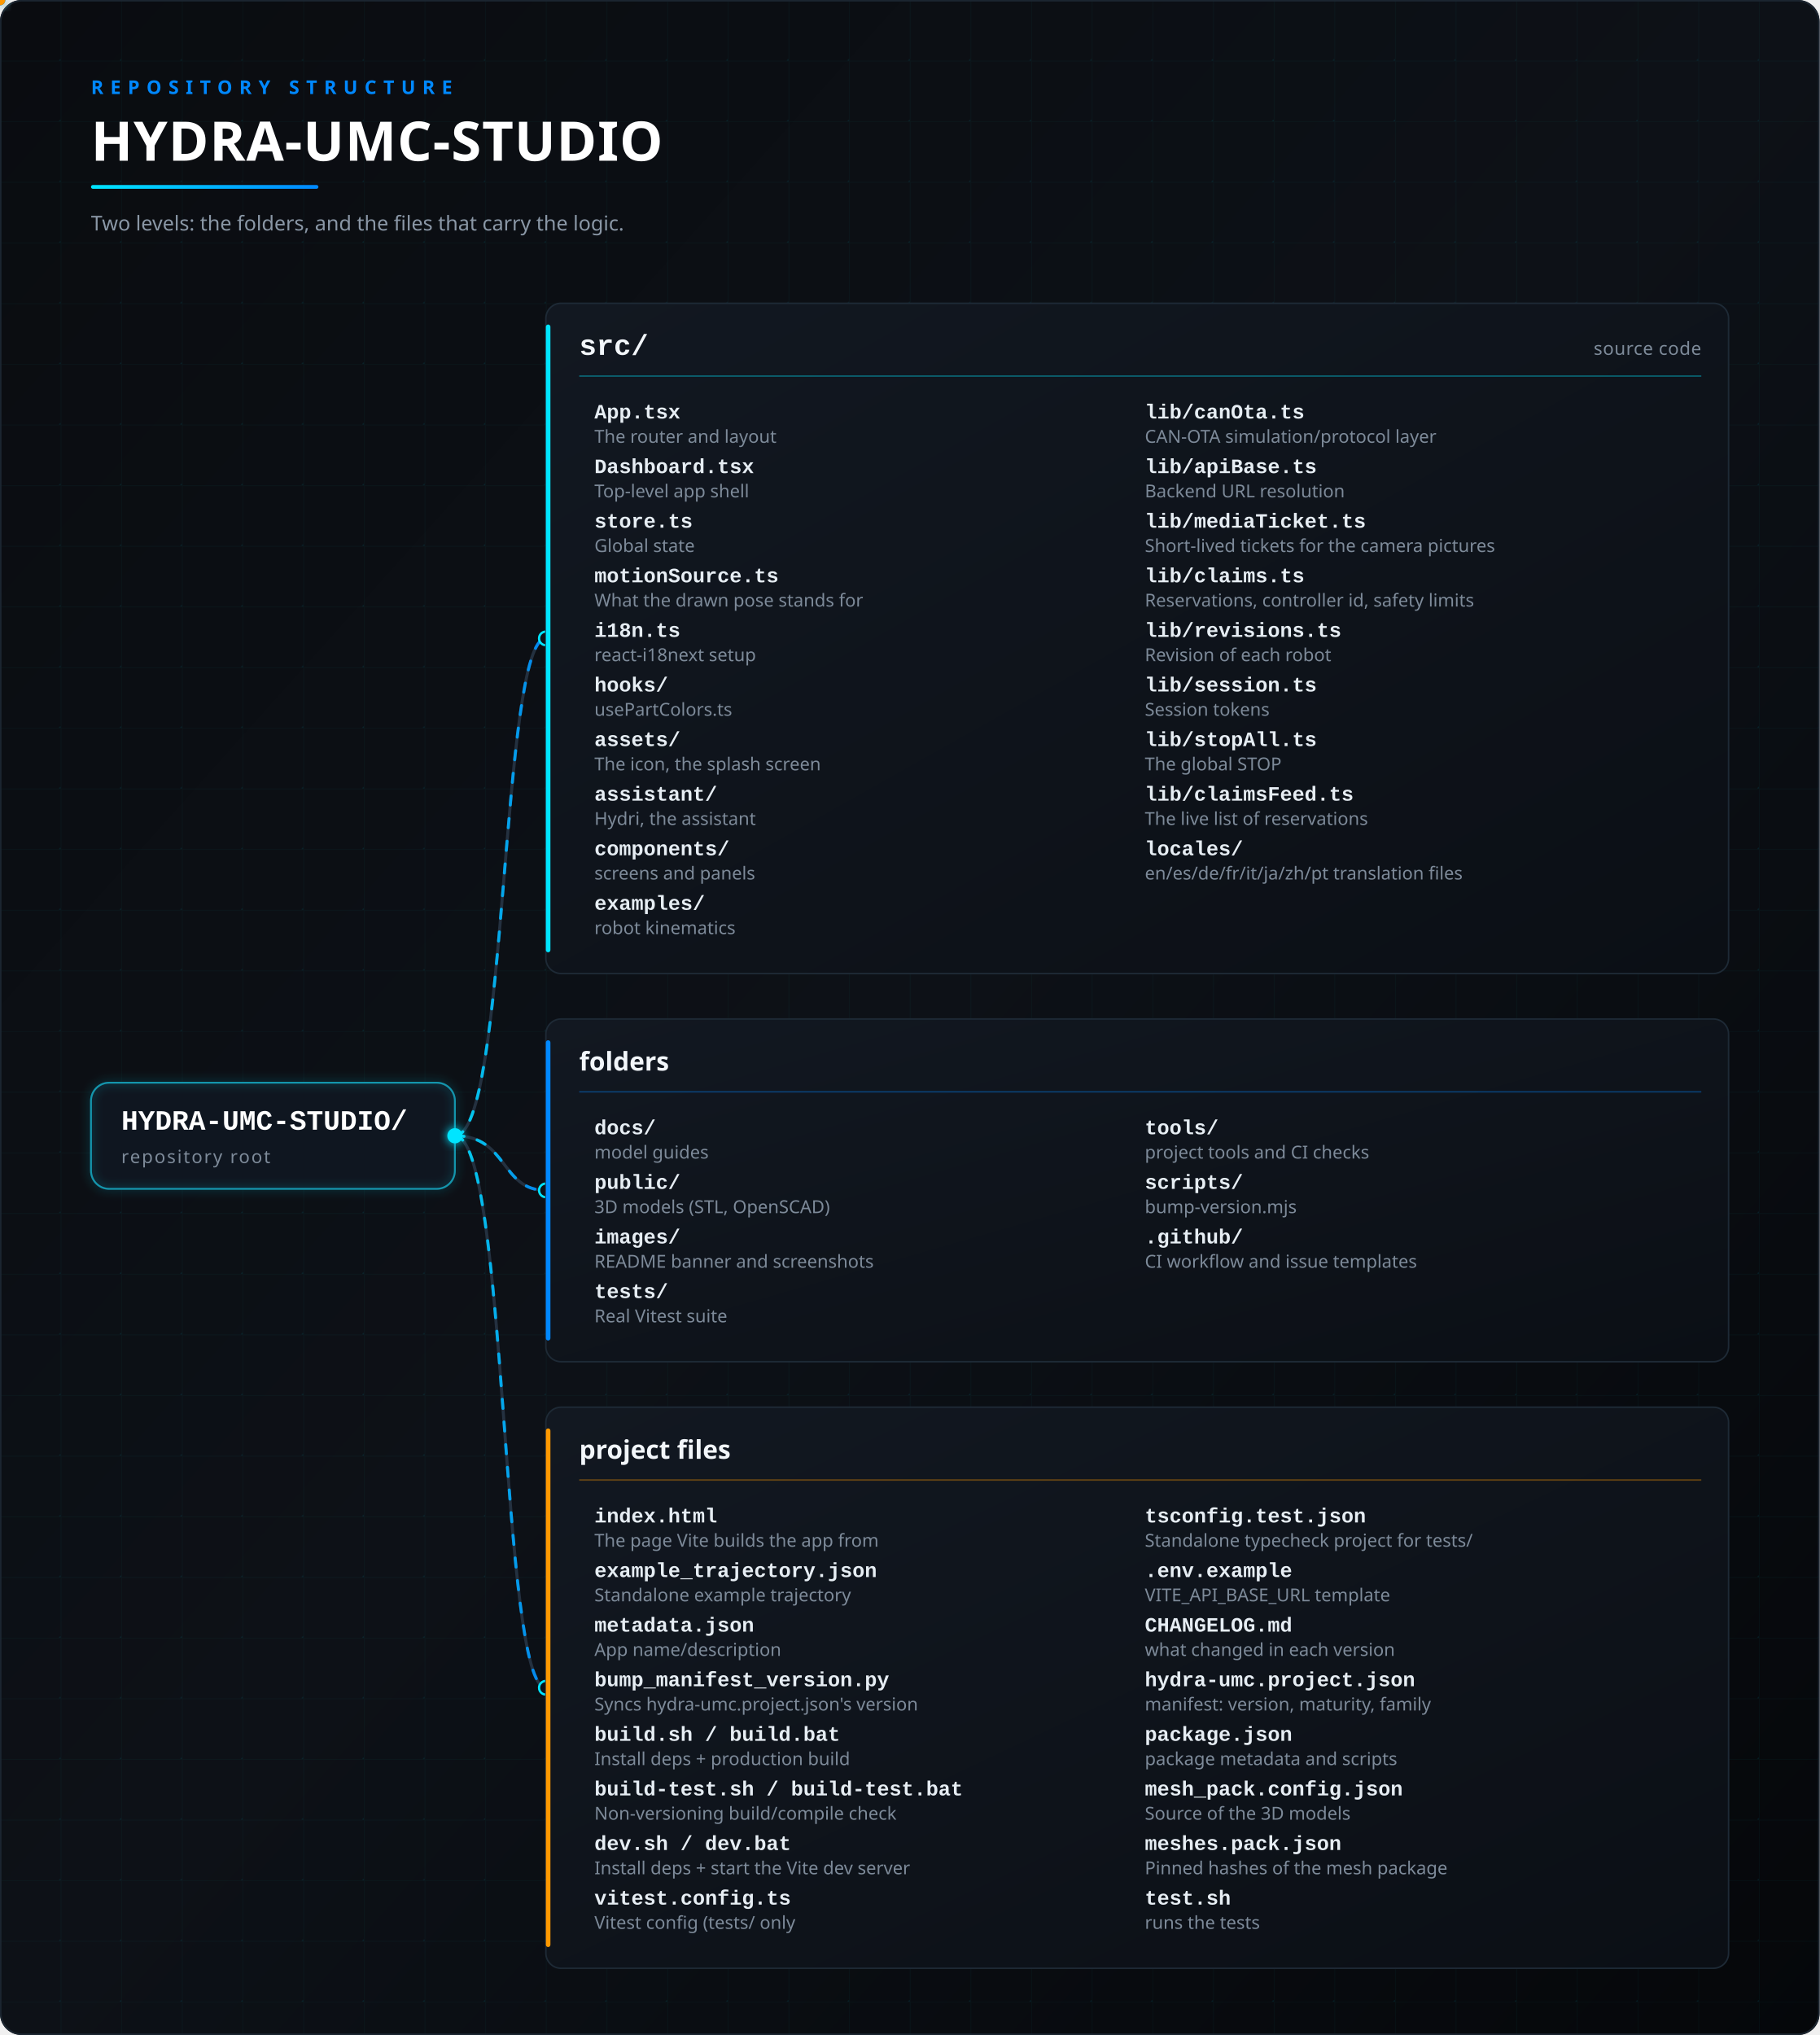
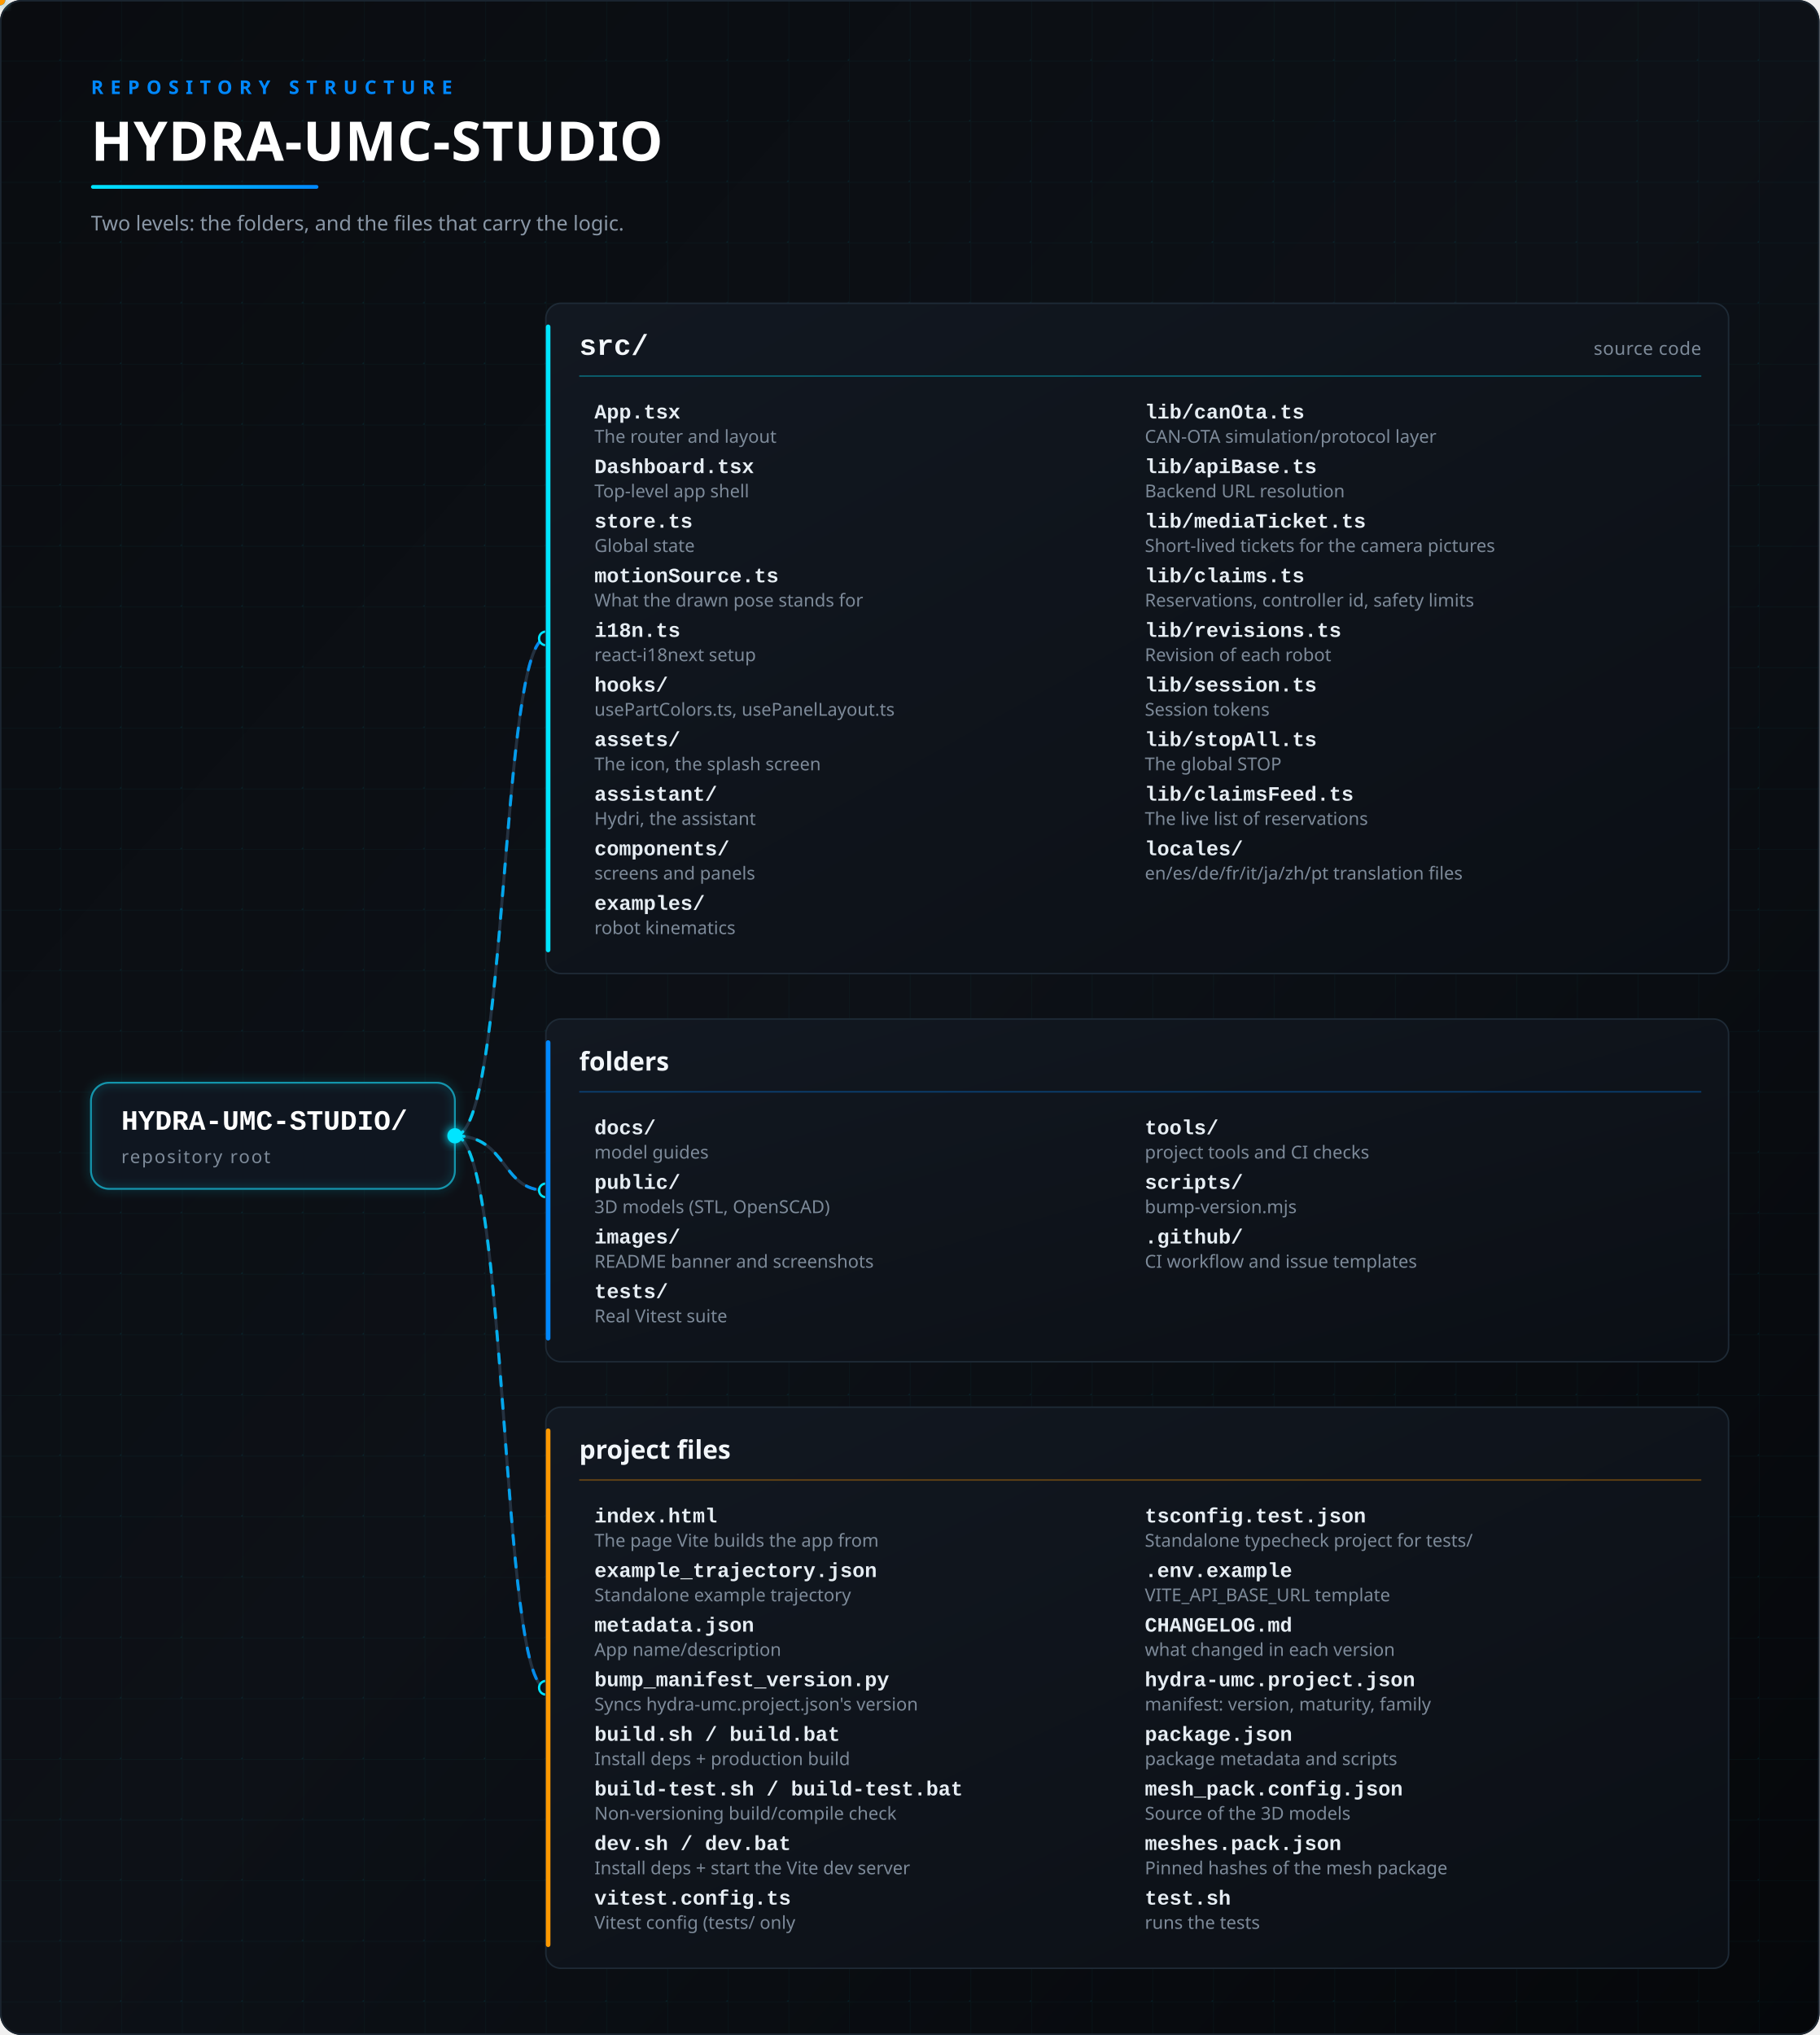
<svg xmlns="http://www.w3.org/2000/svg" viewBox="0 0 1200 1342" width="100%" role="img" aria-labelledby="t d">
  <defs>
    <linearGradient id="bg" x1="0" y1="0" x2="1" y2="1">
      <stop offset="0" stop-color="#0A0C10" />
      <stop offset="0.5" stop-color="#0D1117" />
      <stop offset="1" stop-color="#05070A" />
    </linearGradient>
    <linearGradient id="card" x1="0" y1="0" x2="1" y2="1">
      <stop offset="0" stop-color="#121821" />
      <stop offset="1" stop-color="#0B0F15" />
    </linearGradient>
    <linearGradient id="line" x1="0" y1="0" x2="1" y2="0">
      <stop offset="0" stop-color="#00E5FF" />
      <stop offset="1" stop-color="#0088FF" />
    </linearGradient>
    <filter id="glow" x="-50%" y="-50%" width="200%" height="200%">
      <feGaussianBlur stdDeviation="3" result="b" />
      <feMerge>
        <feMergeNode in="b" />
        <feMergeNode in="SourceGraphic" />
      </feMerge>
    </filter>
    <pattern id="grid" width="40" height="40" patternUnits="userSpaceOnUse">
      <path d="M40 0H0V40" fill="none" stroke="#00E5FF" stroke-opacity="0.035" />
      <circle cx="40" cy="40" r="1" fill="#00E5FF" fill-opacity="0.09" />
    </pattern>
  </defs>
  <rect width="1200" height="1342" rx="14" fill="url(#bg)" />
  <rect width="1200" height="1342" rx="14" fill="url(#grid)" />
  <rect x="0.5" y="0.5" width="1199" height="1341" rx="14" fill="none" stroke="#1B2530" />
  <text x="60" y="62" font-family="'Segoe UI','Noto Sans','Noto Sans CJK SC','Microsoft YaHei','Yu Gothic','Helvetica Neue',Helvetica,Arial,sans-serif" font-size="12.5" font-weight="600" fill="#0088FF" text-anchor="start" letter-spacing="4.5">REPOSITORY STRUCTURE</text>
  <text x="60" y="106" font-family="'Segoe UI','Noto Sans','Noto Sans CJK SC','Microsoft YaHei','Yu Gothic','Helvetica Neue',Helvetica,Arial,sans-serif" font-size="36" font-weight="700" fill="#FFFFFF" text-anchor="start" letter-spacing="0.5">HYDRA-UMC-STUDIO</text>
  <rect x="60" y="122" width="150" height="2.5" rx="1.25" fill="url(#line)">
    <animate attributeName="width" values="40;150;150" keyTimes="0;0.4;1" dur="3s" repeatCount="indefinite" />
  </rect>
  <text x="60" y="152" font-family="'Segoe UI','Noto Sans','Noto Sans CJK SC','Microsoft YaHei','Yu Gothic','Helvetica Neue',Helvetica,Arial,sans-serif" font-size="13.5" font-weight="400" fill="#8A97A6" text-anchor="start">Two levels: the folders, and the files that carry the logic.</text>
  <path id="c0" d="M300,749 C335,749 330,421 360,421" fill="none" stroke="#243140" stroke-width="2" />
  <path d="M300,749 C335,749 330,421 360,421" fill="none" stroke="url(#line)" stroke-width="2" stroke-linecap="round" stroke-dasharray="6 9" opacity="0.9">
    <animate attributeName="stroke-dashoffset" from="0" to="-30" dur="1.6s" repeatCount="indefinite" />
  </path>
  <circle cx="360" cy="421" r="4.5" fill="#0D1117" stroke="#00E5FF" stroke-width="1.5" />
  <path id="c1" d="M300,749 C335,749 330,785 360,785" fill="none" stroke="#243140" stroke-width="2" />
  <path d="M300,749 C335,749 330,785 360,785" fill="none" stroke="url(#line)" stroke-width="2" stroke-linecap="round" stroke-dasharray="6 9" opacity="0.9">
    <animate attributeName="stroke-dashoffset" from="0" to="-30" dur="1.6s" repeatCount="indefinite" />
  </path>
  <circle cx="360" cy="785" r="4.5" fill="#0D1117" stroke="#00E5FF" stroke-width="1.5" />
  <path id="c2" d="M300,749 C335,749 330,1113 360,1113" fill="none" stroke="#243140" stroke-width="2" />
  <path d="M300,749 C335,749 330,1113 360,1113" fill="none" stroke="url(#line)" stroke-width="2" stroke-linecap="round" stroke-dasharray="6 9" opacity="0.9">
    <animate attributeName="stroke-dashoffset" from="0" to="-30" dur="1.6s" repeatCount="indefinite" />
  </path>
  <circle cx="360" cy="1113" r="4.5" fill="#0D1117" stroke="#00E5FF" stroke-width="1.5" />
  <circle r="3.5" fill="#00E5FF" filter="url(#glow)">
    <animateMotion dur="3.4s" repeatCount="indefinite">
      <mpath href="#c0" />
    </animateMotion>
  </circle>
  <circle r="3.5" fill="#0088FF" filter="url(#glow)">
    <animateMotion dur="4.2s" repeatCount="indefinite">
      <mpath href="#c1" />
    </animateMotion>
  </circle>
  <circle r="3.5" fill="#FF9900" filter="url(#glow)">
    <animateMotion dur="5.0s" repeatCount="indefinite">
      <mpath href="#c2" />
    </animateMotion>
  </circle>
  <rect x="60" y="714" width="240" height="70" rx="12" fill="#0F1620" stroke="#2A3A4C" stroke-width="1.2" />
  <rect x="60" y="714" width="240" height="70" rx="12" fill="none" stroke="#00E5FF" stroke-opacity="0.5" stroke-width="1.2" filter="url(#glow)">
    <animate attributeName="stroke-opacity" values="0.15;0.6;0.15" dur="3.6s" repeatCount="indefinite" />
  </rect>
  <text x="80" y="745" font-family="'JetBrains Mono','Cascadia Code','SFMono-Regular',Consolas,'Liberation Mono',monospace" font-size="18.5" font-weight="700" fill="#FFFFFF" text-anchor="start">HYDRA-UMC-STUDIO/</text>
  <text x="80" y="767" font-family="'Segoe UI','Noto Sans','Noto Sans CJK SC','Microsoft YaHei','Yu Gothic','Helvetica Neue',Helvetica,Arial,sans-serif" font-size="12" font-weight="400" fill="#7D8A99" text-anchor="start" letter-spacing="1">repository root</text>
  <circle cx="300" cy="749" r="5" fill="#00E5FF" filter="url(#glow)" />
  <rect x="360" y="200" width="780" height="442" rx="10" fill="url(#card)" stroke="#1E2A36" stroke-width="1" />
  <rect x="360" y="214" width="3" height="414" rx="1.5" fill="#00E5FF">
    <animate attributeName="opacity" values="0.55;1;0.55" dur="4s" begin="0s" repeatCount="indefinite" />
  </rect>
  <text x="382" y="234" font-family="'JetBrains Mono','Cascadia Code','SFMono-Regular',Consolas,'Liberation Mono',monospace" font-size="19" font-weight="700" fill="#F2F6FA" text-anchor="start">src/</text>
  <text x="1122" y="234" font-family="'Segoe UI','Noto Sans','Noto Sans CJK SC','Microsoft YaHei','Yu Gothic','Helvetica Neue',Helvetica,Arial,sans-serif" font-size="12" font-weight="400" fill="#7D8A99" text-anchor="end" letter-spacing="0.3">source code</text>
  <line x1="382" y1="248" x2="1122" y2="248" stroke="#00E5FF" stroke-opacity="0.35" stroke-width="1" />
  <text x="392" y="276" font-family="'JetBrains Mono','Cascadia Code','SFMono-Regular',Consolas,'Liberation Mono',monospace" font-size="13.5" font-weight="600" fill="#E6EDF3" text-anchor="start">App.tsx</text>
  <text x="392" y="292" font-family="'Segoe UI','Noto Sans','Noto Sans CJK SC','Microsoft YaHei','Yu Gothic','Helvetica Neue',Helvetica,Arial,sans-serif" font-size="11.8" font-weight="400" fill="#7D8A99" text-anchor="start">The router and layout</text>
  <text x="392" y="312" font-family="'JetBrains Mono','Cascadia Code','SFMono-Regular',Consolas,'Liberation Mono',monospace" font-size="13.5" font-weight="600" fill="#E6EDF3" text-anchor="start">Dashboard.tsx</text>
  <text x="392" y="328" font-family="'Segoe UI','Noto Sans','Noto Sans CJK SC','Microsoft YaHei','Yu Gothic','Helvetica Neue',Helvetica,Arial,sans-serif" font-size="11.8" font-weight="400" fill="#7D8A99" text-anchor="start">Top-level app shell</text>
  <text x="392" y="348" font-family="'JetBrains Mono','Cascadia Code','SFMono-Regular',Consolas,'Liberation Mono',monospace" font-size="13.5" font-weight="600" fill="#E6EDF3" text-anchor="start">store.ts</text>
  <text x="392" y="364" font-family="'Segoe UI','Noto Sans','Noto Sans CJK SC','Microsoft YaHei','Yu Gothic','Helvetica Neue',Helvetica,Arial,sans-serif" font-size="11.8" font-weight="400" fill="#7D8A99" text-anchor="start">Global state</text>
  <text x="392" y="384" font-family="'JetBrains Mono','Cascadia Code','SFMono-Regular',Consolas,'Liberation Mono',monospace" font-size="13.5" font-weight="600" fill="#E6EDF3" text-anchor="start">motionSource.ts</text>
  <text x="392" y="400" font-family="'Segoe UI','Noto Sans','Noto Sans CJK SC','Microsoft YaHei','Yu Gothic','Helvetica Neue',Helvetica,Arial,sans-serif" font-size="11.8" font-weight="400" fill="#7D8A99" text-anchor="start">What the drawn pose stands for</text>
  <text x="392" y="420" font-family="'JetBrains Mono','Cascadia Code','SFMono-Regular',Consolas,'Liberation Mono',monospace" font-size="13.5" font-weight="600" fill="#E6EDF3" text-anchor="start">i18n.ts</text>
  <text x="392" y="436" font-family="'Segoe UI','Noto Sans','Noto Sans CJK SC','Microsoft YaHei','Yu Gothic','Helvetica Neue',Helvetica,Arial,sans-serif" font-size="11.8" font-weight="400" fill="#7D8A99" text-anchor="start">react-i18next setup</text>
  <text x="392" y="456" font-family="'JetBrains Mono','Cascadia Code','SFMono-Regular',Consolas,'Liberation Mono',monospace" font-size="13.5" font-weight="600" fill="#E6EDF3" text-anchor="start">hooks/</text>
-   <text x="392" y="472" font-family="'Segoe UI','Noto Sans','Noto Sans CJK SC','Microsoft YaHei','Yu Gothic','Helvetica Neue',Helvetica,Arial,sans-serif" font-size="11.8" font-weight="400" fill="#7D8A99" text-anchor="start">usePartColors.ts</text>
+   <text x="392" y="472" font-family="'Segoe UI','Noto Sans','Noto Sans CJK SC','Microsoft YaHei','Yu Gothic','Helvetica Neue',Helvetica,Arial,sans-serif" font-size="11.8" font-weight="400" fill="#7D8A99" text-anchor="start">usePartColors.ts, usePanelLayout.ts</text>
  <text x="392" y="492" font-family="'JetBrains Mono','Cascadia Code','SFMono-Regular',Consolas,'Liberation Mono',monospace" font-size="13.5" font-weight="600" fill="#E6EDF3" text-anchor="start">assets/</text>
  <text x="392" y="508" font-family="'Segoe UI','Noto Sans','Noto Sans CJK SC','Microsoft YaHei','Yu Gothic','Helvetica Neue',Helvetica,Arial,sans-serif" font-size="11.8" font-weight="400" fill="#7D8A99" text-anchor="start">The icon, the splash screen</text>
  <text x="392" y="528" font-family="'JetBrains Mono','Cascadia Code','SFMono-Regular',Consolas,'Liberation Mono',monospace" font-size="13.5" font-weight="600" fill="#E6EDF3" text-anchor="start">assistant/</text>
  <text x="392" y="544" font-family="'Segoe UI','Noto Sans','Noto Sans CJK SC','Microsoft YaHei','Yu Gothic','Helvetica Neue',Helvetica,Arial,sans-serif" font-size="11.8" font-weight="400" fill="#7D8A99" text-anchor="start">Hydri, the assistant</text>
  <text x="392" y="564" font-family="'JetBrains Mono','Cascadia Code','SFMono-Regular',Consolas,'Liberation Mono',monospace" font-size="13.5" font-weight="600" fill="#E6EDF3" text-anchor="start">components/</text>
  <text x="392" y="580" font-family="'Segoe UI','Noto Sans','Noto Sans CJK SC','Microsoft YaHei','Yu Gothic','Helvetica Neue',Helvetica,Arial,sans-serif" font-size="11.8" font-weight="400" fill="#7D8A99" text-anchor="start">screens and panels</text>
  <text x="392" y="600" font-family="'JetBrains Mono','Cascadia Code','SFMono-Regular',Consolas,'Liberation Mono',monospace" font-size="13.5" font-weight="600" fill="#E6EDF3" text-anchor="start">examples/</text>
  <text x="392" y="616" font-family="'Segoe UI','Noto Sans','Noto Sans CJK SC','Microsoft YaHei','Yu Gothic','Helvetica Neue',Helvetica,Arial,sans-serif" font-size="11.8" font-weight="400" fill="#7D8A99" text-anchor="start">robot kinematics</text>
  <text x="755" y="276" font-family="'JetBrains Mono','Cascadia Code','SFMono-Regular',Consolas,'Liberation Mono',monospace" font-size="13.5" font-weight="600" fill="#E6EDF3" text-anchor="start">lib/canOta.ts</text>
  <text x="755" y="292" font-family="'Segoe UI','Noto Sans','Noto Sans CJK SC','Microsoft YaHei','Yu Gothic','Helvetica Neue',Helvetica,Arial,sans-serif" font-size="11.8" font-weight="400" fill="#7D8A99" text-anchor="start">CAN-OTA simulation/protocol layer</text>
  <text x="755" y="312" font-family="'JetBrains Mono','Cascadia Code','SFMono-Regular',Consolas,'Liberation Mono',monospace" font-size="13.5" font-weight="600" fill="#E6EDF3" text-anchor="start">lib/apiBase.ts</text>
  <text x="755" y="328" font-family="'Segoe UI','Noto Sans','Noto Sans CJK SC','Microsoft YaHei','Yu Gothic','Helvetica Neue',Helvetica,Arial,sans-serif" font-size="11.8" font-weight="400" fill="#7D8A99" text-anchor="start">Backend URL resolution</text>
  <text x="755" y="348" font-family="'JetBrains Mono','Cascadia Code','SFMono-Regular',Consolas,'Liberation Mono',monospace" font-size="13.5" font-weight="600" fill="#E6EDF3" text-anchor="start">lib/mediaTicket.ts</text>
  <text x="755" y="364" font-family="'Segoe UI','Noto Sans','Noto Sans CJK SC','Microsoft YaHei','Yu Gothic','Helvetica Neue',Helvetica,Arial,sans-serif" font-size="11.8" font-weight="400" fill="#7D8A99" text-anchor="start">Short-lived tickets for the camera pictures</text>
  <text x="755" y="384" font-family="'JetBrains Mono','Cascadia Code','SFMono-Regular',Consolas,'Liberation Mono',monospace" font-size="13.5" font-weight="600" fill="#E6EDF3" text-anchor="start">lib/claims.ts</text>
  <text x="755" y="400" font-family="'Segoe UI','Noto Sans','Noto Sans CJK SC','Microsoft YaHei','Yu Gothic','Helvetica Neue',Helvetica,Arial,sans-serif" font-size="11.8" font-weight="400" fill="#7D8A99" text-anchor="start">Reservations, controller id, safety limits</text>
  <text x="755" y="420" font-family="'JetBrains Mono','Cascadia Code','SFMono-Regular',Consolas,'Liberation Mono',monospace" font-size="13.5" font-weight="600" fill="#E6EDF3" text-anchor="start">lib/revisions.ts</text>
  <text x="755" y="436" font-family="'Segoe UI','Noto Sans','Noto Sans CJK SC','Microsoft YaHei','Yu Gothic','Helvetica Neue',Helvetica,Arial,sans-serif" font-size="11.8" font-weight="400" fill="#7D8A99" text-anchor="start">Revision of each robot</text>
  <text x="755" y="456" font-family="'JetBrains Mono','Cascadia Code','SFMono-Regular',Consolas,'Liberation Mono',monospace" font-size="13.5" font-weight="600" fill="#E6EDF3" text-anchor="start">lib/session.ts</text>
  <text x="755" y="472" font-family="'Segoe UI','Noto Sans','Noto Sans CJK SC','Microsoft YaHei','Yu Gothic','Helvetica Neue',Helvetica,Arial,sans-serif" font-size="11.8" font-weight="400" fill="#7D8A99" text-anchor="start">Session tokens</text>
  <text x="755" y="492" font-family="'JetBrains Mono','Cascadia Code','SFMono-Regular',Consolas,'Liberation Mono',monospace" font-size="13.5" font-weight="600" fill="#E6EDF3" text-anchor="start">lib/stopAll.ts</text>
  <text x="755" y="508" font-family="'Segoe UI','Noto Sans','Noto Sans CJK SC','Microsoft YaHei','Yu Gothic','Helvetica Neue',Helvetica,Arial,sans-serif" font-size="11.8" font-weight="400" fill="#7D8A99" text-anchor="start">The global STOP</text>
  <text x="755" y="528" font-family="'JetBrains Mono','Cascadia Code','SFMono-Regular',Consolas,'Liberation Mono',monospace" font-size="13.5" font-weight="600" fill="#E6EDF3" text-anchor="start">lib/claimsFeed.ts</text>
  <text x="755" y="544" font-family="'Segoe UI','Noto Sans','Noto Sans CJK SC','Microsoft YaHei','Yu Gothic','Helvetica Neue',Helvetica,Arial,sans-serif" font-size="11.8" font-weight="400" fill="#7D8A99" text-anchor="start">The live list of reservations</text>
  <text x="755" y="564" font-family="'JetBrains Mono','Cascadia Code','SFMono-Regular',Consolas,'Liberation Mono',monospace" font-size="13.5" font-weight="600" fill="#E6EDF3" text-anchor="start">locales/</text>
  <text x="755" y="580" font-family="'Segoe UI','Noto Sans','Noto Sans CJK SC','Microsoft YaHei','Yu Gothic','Helvetica Neue',Helvetica,Arial,sans-serif" font-size="11.8" font-weight="400" fill="#7D8A99" text-anchor="start">en/es/de/fr/it/ja/zh/pt translation files</text>
  <rect x="360" y="672" width="780" height="226" rx="10" fill="url(#card)" stroke="#1E2A36" stroke-width="1" />
  <rect x="360" y="686" width="3" height="198" rx="1.5" fill="#0088FF">
    <animate attributeName="opacity" values="0.55;1;0.55" dur="4s" begin="0.6s" repeatCount="indefinite" />
  </rect>
  <text x="382" y="706" font-family="'Segoe UI','Noto Sans','Noto Sans CJK SC','Microsoft YaHei','Yu Gothic','Helvetica Neue',Helvetica,Arial,sans-serif" font-size="17" font-weight="700" fill="#F2F6FA" text-anchor="start">folders</text>
  <line x1="382" y1="720" x2="1122" y2="720" stroke="#0088FF" stroke-opacity="0.35" stroke-width="1" />
  <text x="392" y="748" font-family="'JetBrains Mono','Cascadia Code','SFMono-Regular',Consolas,'Liberation Mono',monospace" font-size="13.5" font-weight="600" fill="#E6EDF3" text-anchor="start">docs/</text>
  <text x="392" y="764" font-family="'Segoe UI','Noto Sans','Noto Sans CJK SC','Microsoft YaHei','Yu Gothic','Helvetica Neue',Helvetica,Arial,sans-serif" font-size="11.8" font-weight="400" fill="#7D8A99" text-anchor="start">model guides</text>
  <text x="392" y="784" font-family="'JetBrains Mono','Cascadia Code','SFMono-Regular',Consolas,'Liberation Mono',monospace" font-size="13.5" font-weight="600" fill="#E6EDF3" text-anchor="start">public/</text>
  <text x="392" y="800" font-family="'Segoe UI','Noto Sans','Noto Sans CJK SC','Microsoft YaHei','Yu Gothic','Helvetica Neue',Helvetica,Arial,sans-serif" font-size="11.8" font-weight="400" fill="#7D8A99" text-anchor="start">3D models (STL, OpenSCAD)</text>
  <text x="392" y="820" font-family="'JetBrains Mono','Cascadia Code','SFMono-Regular',Consolas,'Liberation Mono',monospace" font-size="13.5" font-weight="600" fill="#E6EDF3" text-anchor="start">images/</text>
  <text x="392" y="836" font-family="'Segoe UI','Noto Sans','Noto Sans CJK SC','Microsoft YaHei','Yu Gothic','Helvetica Neue',Helvetica,Arial,sans-serif" font-size="11.8" font-weight="400" fill="#7D8A99" text-anchor="start">README banner and screenshots</text>
  <text x="392" y="856" font-family="'JetBrains Mono','Cascadia Code','SFMono-Regular',Consolas,'Liberation Mono',monospace" font-size="13.5" font-weight="600" fill="#E6EDF3" text-anchor="start">tests/</text>
  <text x="392" y="872" font-family="'Segoe UI','Noto Sans','Noto Sans CJK SC','Microsoft YaHei','Yu Gothic','Helvetica Neue',Helvetica,Arial,sans-serif" font-size="11.8" font-weight="400" fill="#7D8A99" text-anchor="start">Real Vitest suite</text>
  <text x="755" y="748" font-family="'JetBrains Mono','Cascadia Code','SFMono-Regular',Consolas,'Liberation Mono',monospace" font-size="13.5" font-weight="600" fill="#E6EDF3" text-anchor="start">tools/</text>
  <text x="755" y="764" font-family="'Segoe UI','Noto Sans','Noto Sans CJK SC','Microsoft YaHei','Yu Gothic','Helvetica Neue',Helvetica,Arial,sans-serif" font-size="11.8" font-weight="400" fill="#7D8A99" text-anchor="start">project tools and CI checks</text>
  <text x="755" y="784" font-family="'JetBrains Mono','Cascadia Code','SFMono-Regular',Consolas,'Liberation Mono',monospace" font-size="13.5" font-weight="600" fill="#E6EDF3" text-anchor="start">scripts/</text>
  <text x="755" y="800" font-family="'Segoe UI','Noto Sans','Noto Sans CJK SC','Microsoft YaHei','Yu Gothic','Helvetica Neue',Helvetica,Arial,sans-serif" font-size="11.8" font-weight="400" fill="#7D8A99" text-anchor="start">bump-version.mjs</text>
  <text x="755" y="820" font-family="'JetBrains Mono','Cascadia Code','SFMono-Regular',Consolas,'Liberation Mono',monospace" font-size="13.5" font-weight="600" fill="#E6EDF3" text-anchor="start">.github/</text>
  <text x="755" y="836" font-family="'Segoe UI','Noto Sans','Noto Sans CJK SC','Microsoft YaHei','Yu Gothic','Helvetica Neue',Helvetica,Arial,sans-serif" font-size="11.8" font-weight="400" fill="#7D8A99" text-anchor="start">CI workflow and issue templates</text>
  <rect x="360" y="928" width="780" height="370" rx="10" fill="url(#card)" stroke="#1E2A36" stroke-width="1" />
  <rect x="360" y="942" width="3" height="342" rx="1.5" fill="#FF9900">
    <animate attributeName="opacity" values="0.55;1;0.55" dur="4s" begin="1.2s" repeatCount="indefinite" />
  </rect>
  <text x="382" y="962" font-family="'Segoe UI','Noto Sans','Noto Sans CJK SC','Microsoft YaHei','Yu Gothic','Helvetica Neue',Helvetica,Arial,sans-serif" font-size="17" font-weight="700" fill="#F2F6FA" text-anchor="start">project files</text>
  <line x1="382" y1="976" x2="1122" y2="976" stroke="#FF9900" stroke-opacity="0.35" stroke-width="1" />
  <text x="392" y="1004" font-family="'JetBrains Mono','Cascadia Code','SFMono-Regular',Consolas,'Liberation Mono',monospace" font-size="13.5" font-weight="600" fill="#E6EDF3" text-anchor="start">index.html</text>
  <text x="392" y="1020" font-family="'Segoe UI','Noto Sans','Noto Sans CJK SC','Microsoft YaHei','Yu Gothic','Helvetica Neue',Helvetica,Arial,sans-serif" font-size="11.8" font-weight="400" fill="#7D8A99" text-anchor="start">The page Vite builds the app from</text>
  <text x="392" y="1040" font-family="'JetBrains Mono','Cascadia Code','SFMono-Regular',Consolas,'Liberation Mono',monospace" font-size="13.5" font-weight="600" fill="#E6EDF3" text-anchor="start">example_trajectory.json</text>
  <text x="392" y="1056" font-family="'Segoe UI','Noto Sans','Noto Sans CJK SC','Microsoft YaHei','Yu Gothic','Helvetica Neue',Helvetica,Arial,sans-serif" font-size="11.8" font-weight="400" fill="#7D8A99" text-anchor="start">Standalone example trajectory</text>
  <text x="392" y="1076" font-family="'JetBrains Mono','Cascadia Code','SFMono-Regular',Consolas,'Liberation Mono',monospace" font-size="13.5" font-weight="600" fill="#E6EDF3" text-anchor="start">metadata.json</text>
  <text x="392" y="1092" font-family="'Segoe UI','Noto Sans','Noto Sans CJK SC','Microsoft YaHei','Yu Gothic','Helvetica Neue',Helvetica,Arial,sans-serif" font-size="11.8" font-weight="400" fill="#7D8A99" text-anchor="start">App name/description</text>
  <text x="392" y="1112" font-family="'JetBrains Mono','Cascadia Code','SFMono-Regular',Consolas,'Liberation Mono',monospace" font-size="13.5" font-weight="600" fill="#E6EDF3" text-anchor="start">bump_manifest_version.py</text>
  <text x="392" y="1128" font-family="'Segoe UI','Noto Sans','Noto Sans CJK SC','Microsoft YaHei','Yu Gothic','Helvetica Neue',Helvetica,Arial,sans-serif" font-size="11.8" font-weight="400" fill="#7D8A99" text-anchor="start">Syncs hydra-umc.project.json's version</text>
  <text x="392" y="1148" font-family="'JetBrains Mono','Cascadia Code','SFMono-Regular',Consolas,'Liberation Mono',monospace" font-size="13.5" font-weight="600" fill="#E6EDF3" text-anchor="start">build.sh / build.bat</text>
  <text x="392" y="1164" font-family="'Segoe UI','Noto Sans','Noto Sans CJK SC','Microsoft YaHei','Yu Gothic','Helvetica Neue',Helvetica,Arial,sans-serif" font-size="11.8" font-weight="400" fill="#7D8A99" text-anchor="start">Install deps + production build</text>
  <text x="392" y="1184" font-family="'JetBrains Mono','Cascadia Code','SFMono-Regular',Consolas,'Liberation Mono',monospace" font-size="13.5" font-weight="600" fill="#E6EDF3" text-anchor="start">build-test.sh / build-test.bat</text>
  <text x="392" y="1200" font-family="'Segoe UI','Noto Sans','Noto Sans CJK SC','Microsoft YaHei','Yu Gothic','Helvetica Neue',Helvetica,Arial,sans-serif" font-size="11.8" font-weight="400" fill="#7D8A99" text-anchor="start">Non-versioning build/compile check</text>
  <text x="392" y="1220" font-family="'JetBrains Mono','Cascadia Code','SFMono-Regular',Consolas,'Liberation Mono',monospace" font-size="13.5" font-weight="600" fill="#E6EDF3" text-anchor="start">dev.sh / dev.bat</text>
  <text x="392" y="1236" font-family="'Segoe UI','Noto Sans','Noto Sans CJK SC','Microsoft YaHei','Yu Gothic','Helvetica Neue',Helvetica,Arial,sans-serif" font-size="11.8" font-weight="400" fill="#7D8A99" text-anchor="start">Install deps + start the Vite dev server</text>
  <text x="392" y="1256" font-family="'JetBrains Mono','Cascadia Code','SFMono-Regular',Consolas,'Liberation Mono',monospace" font-size="13.5" font-weight="600" fill="#E6EDF3" text-anchor="start">vitest.config.ts</text>
  <text x="392" y="1272" font-family="'Segoe UI','Noto Sans','Noto Sans CJK SC','Microsoft YaHei','Yu Gothic','Helvetica Neue',Helvetica,Arial,sans-serif" font-size="11.8" font-weight="400" fill="#7D8A99" text-anchor="start">Vitest config (tests/ only</text>
  <text x="755" y="1004" font-family="'JetBrains Mono','Cascadia Code','SFMono-Regular',Consolas,'Liberation Mono',monospace" font-size="13.5" font-weight="600" fill="#E6EDF3" text-anchor="start">tsconfig.test.json</text>
  <text x="755" y="1020" font-family="'Segoe UI','Noto Sans','Noto Sans CJK SC','Microsoft YaHei','Yu Gothic','Helvetica Neue',Helvetica,Arial,sans-serif" font-size="11.8" font-weight="400" fill="#7D8A99" text-anchor="start">Standalone typecheck project for tests/</text>
  <text x="755" y="1040" font-family="'JetBrains Mono','Cascadia Code','SFMono-Regular',Consolas,'Liberation Mono',monospace" font-size="13.5" font-weight="600" fill="#E6EDF3" text-anchor="start">.env.example</text>
  <text x="755" y="1056" font-family="'Segoe UI','Noto Sans','Noto Sans CJK SC','Microsoft YaHei','Yu Gothic','Helvetica Neue',Helvetica,Arial,sans-serif" font-size="11.8" font-weight="400" fill="#7D8A99" text-anchor="start">VITE_API_BASE_URL template</text>
  <text x="755" y="1076" font-family="'JetBrains Mono','Cascadia Code','SFMono-Regular',Consolas,'Liberation Mono',monospace" font-size="13.5" font-weight="600" fill="#E6EDF3" text-anchor="start">CHANGELOG.md</text>
  <text x="755" y="1092" font-family="'Segoe UI','Noto Sans','Noto Sans CJK SC','Microsoft YaHei','Yu Gothic','Helvetica Neue',Helvetica,Arial,sans-serif" font-size="11.8" font-weight="400" fill="#7D8A99" text-anchor="start">what changed in each version</text>
  <text x="755" y="1112" font-family="'JetBrains Mono','Cascadia Code','SFMono-Regular',Consolas,'Liberation Mono',monospace" font-size="13.5" font-weight="600" fill="#E6EDF3" text-anchor="start">hydra-umc.project.json</text>
  <text x="755" y="1128" font-family="'Segoe UI','Noto Sans','Noto Sans CJK SC','Microsoft YaHei','Yu Gothic','Helvetica Neue',Helvetica,Arial,sans-serif" font-size="11.8" font-weight="400" fill="#7D8A99" text-anchor="start">manifest: version, maturity, family</text>
  <text x="755" y="1148" font-family="'JetBrains Mono','Cascadia Code','SFMono-Regular',Consolas,'Liberation Mono',monospace" font-size="13.5" font-weight="600" fill="#E6EDF3" text-anchor="start">package.json</text>
  <text x="755" y="1164" font-family="'Segoe UI','Noto Sans','Noto Sans CJK SC','Microsoft YaHei','Yu Gothic','Helvetica Neue',Helvetica,Arial,sans-serif" font-size="11.8" font-weight="400" fill="#7D8A99" text-anchor="start">package metadata and scripts</text>
  <text x="755" y="1184" font-family="'JetBrains Mono','Cascadia Code','SFMono-Regular',Consolas,'Liberation Mono',monospace" font-size="13.5" font-weight="600" fill="#E6EDF3" text-anchor="start">mesh_pack.config.json</text>
  <text x="755" y="1200" font-family="'Segoe UI','Noto Sans','Noto Sans CJK SC','Microsoft YaHei','Yu Gothic','Helvetica Neue',Helvetica,Arial,sans-serif" font-size="11.8" font-weight="400" fill="#7D8A99" text-anchor="start">Source of the 3D models</text>
  <text x="755" y="1220" font-family="'JetBrains Mono','Cascadia Code','SFMono-Regular',Consolas,'Liberation Mono',monospace" font-size="13.5" font-weight="600" fill="#E6EDF3" text-anchor="start">meshes.pack.json</text>
  <text x="755" y="1236" font-family="'Segoe UI','Noto Sans','Noto Sans CJK SC','Microsoft YaHei','Yu Gothic','Helvetica Neue',Helvetica,Arial,sans-serif" font-size="11.8" font-weight="400" fill="#7D8A99" text-anchor="start">Pinned hashes of the mesh package</text>
  <text x="755" y="1256" font-family="'JetBrains Mono','Cascadia Code','SFMono-Regular',Consolas,'Liberation Mono',monospace" font-size="13.5" font-weight="600" fill="#E6EDF3" text-anchor="start">test.sh</text>
  <text x="755" y="1272" font-family="'Segoe UI','Noto Sans','Noto Sans CJK SC','Microsoft YaHei','Yu Gothic','Helvetica Neue',Helvetica,Arial,sans-serif" font-size="11.8" font-weight="400" fill="#7D8A99" text-anchor="start">runs the tests</text>
</svg>
